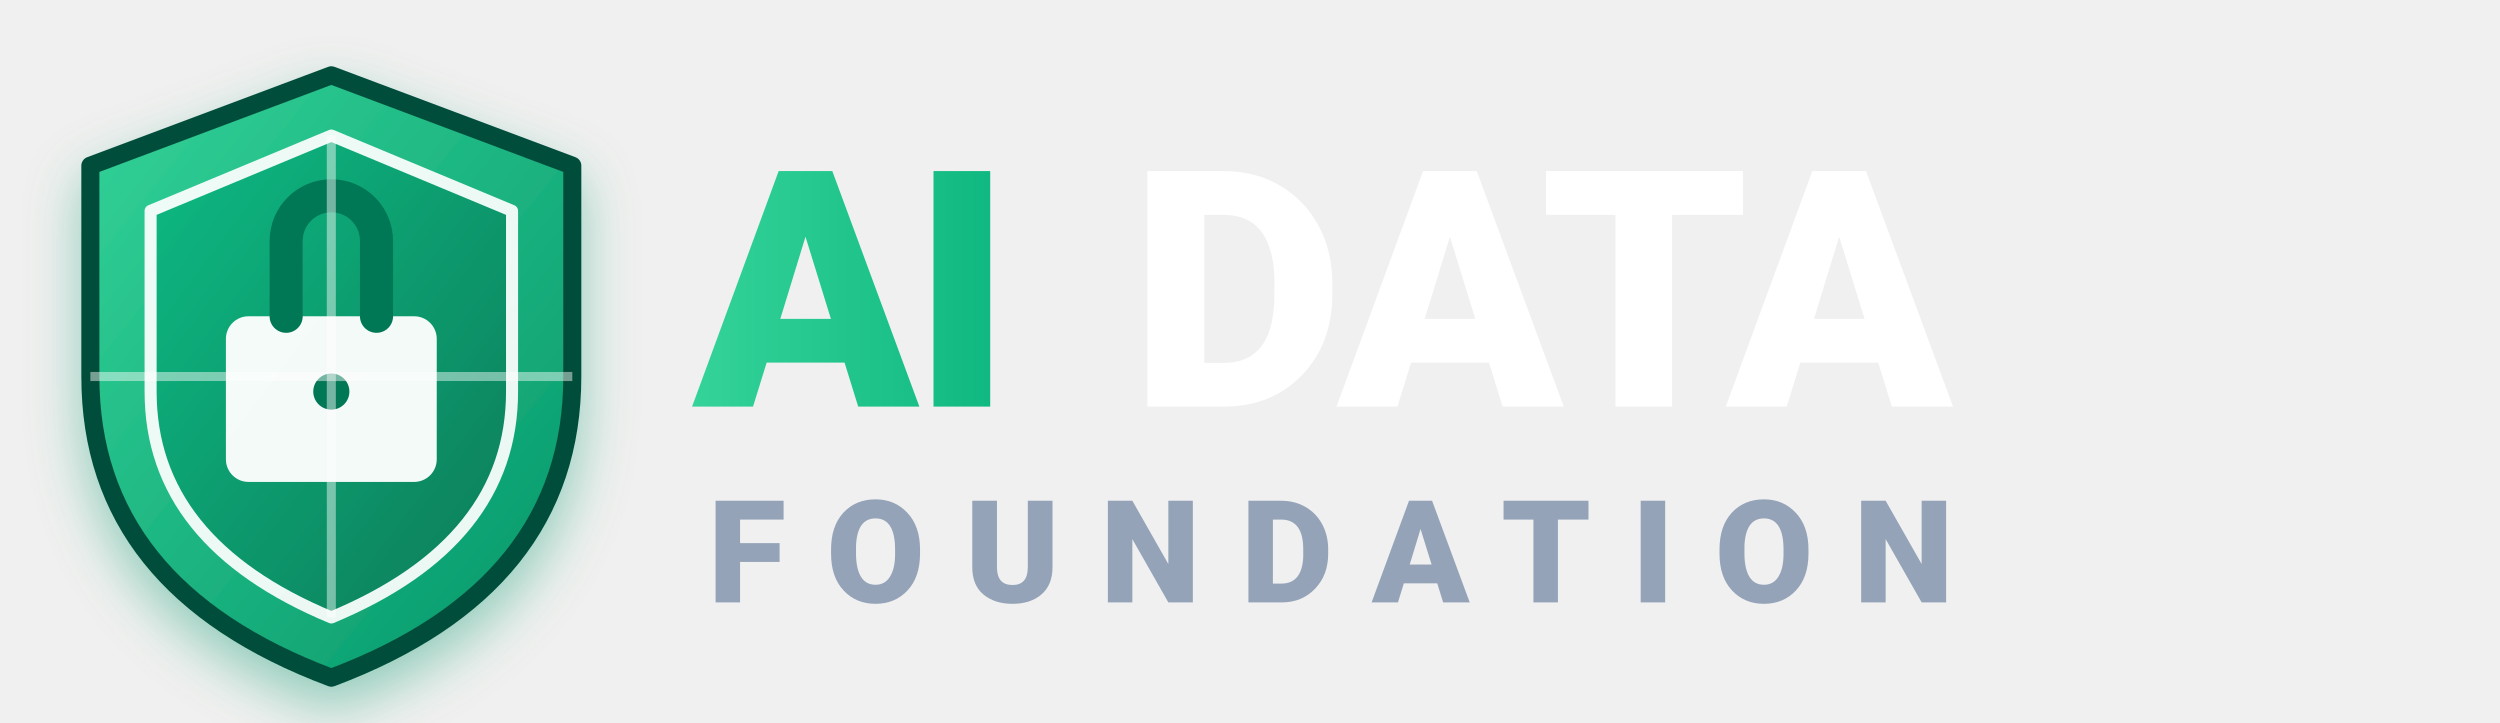
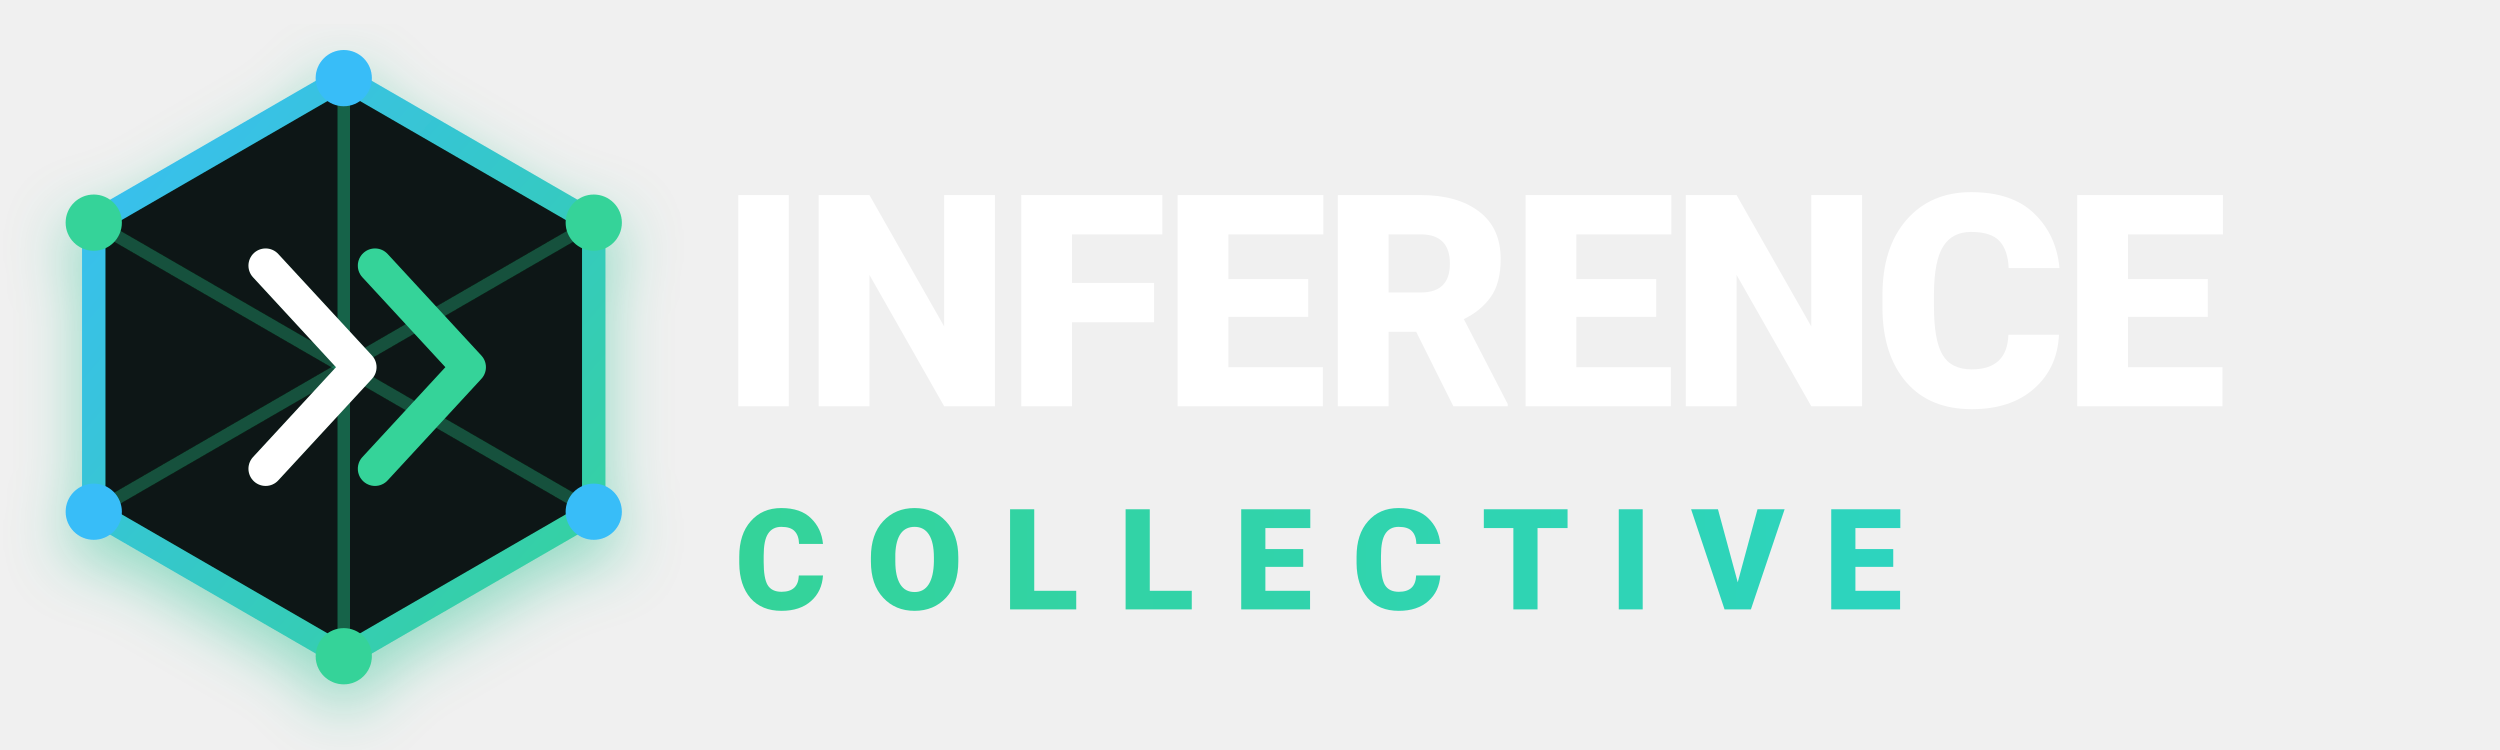
- <svg xmlns="http://www.w3.org/2000/svg" viewBox="0 0 166 48" fill="none">
+ <svg xmlns="http://www.w3.org/2000/svg" viewBox="0 0 160 48" fill="none">
  <defs>
-     <linearGradient id="secGradTopDark" x1="0%" y1="0%" x2="100%" y2="100%">
+     <linearGradient id="icGradCyan" x1="0%" y1="0%" x2="100%" y2="100%">
+       <stop offset="0%" stop-color="#38bdf8" />
+       <stop offset="100%" stop-color="#34d399" />
+     </linearGradient>
+     <linearGradient id="icWordGrad" x1="0%" y1="0%" x2="100%" y2="0%">
      <stop offset="0%" stop-color="#34d399" />
-       <stop offset="100%" stop-color="#059669" />
+       <stop offset="100%" stop-color="#2dd4bf" />
    </linearGradient>
-     <linearGradient id="secGradLeftDark" x1="0%" y1="0%" x2="100%" y2="100%">
-       <stop offset="0%" stop-color="#10b981" />
-       <stop offset="100%" stop-color="#047857" />
-     </linearGradient>
-     <linearGradient id="secGradAIDark2" x1="0%" y1="0%" x2="100%" y2="0%">
-       <stop offset="0%" stop-color="#34d399" />
-       <stop offset="100%" stop-color="#10b981" />
-     </linearGradient>
-     <filter id="secGlowDark" x="-20%" y="-20%" width="140%" height="140%">
-       <feDropShadow dx="0" dy="1.5" stdDeviation="1.8" flood-color="#059669" flood-opacity="0.4" />
+     <filter id="icGlow" x="-20%" y="-20%" width="140%" height="140%">
+       <feDropShadow dx="0" dy="1.5" stdDeviation="2" flood-color="#10b981" flood-opacity="0.4" />
    </filter>
  </defs>
-   <g transform="translate(2, 3)" filter="url(#secGlowDark)">
-     <path d="M20 2 L36 8 L36 22 Q36 36 20 42 Q4 36 4 22 L4 8 Z" fill="url(#secGradTopDark)" stroke="#064e3b" stroke-width="1.2" stroke-linejoin="round" />
-     <path d="M20 6 L32 11 L32 23 Q32 33 20 38 Q8 33 8 23 L8 11 Z" fill="url(#secGradLeftDark)" opacity="0.92" stroke="#ffffff" stroke-width="0.8" stroke-linejoin="round" />
-     <rect x="13" y="18" width="14" height="11" rx="1.5" fill="#ffffff" opacity="0.95" />
-     <path d="M17 18 V13 A3 3 0 0 1 23 13 V18" stroke="#047857" stroke-width="2.2" stroke-linecap="round" fill="none" />
-     <circle cx="20" cy="23" r="1.2" fill="#047857" />
-     <line x1="4" y1="22" x2="36" y2="22" stroke="#ffffff" stroke-width="0.6" opacity="0.45" />
-     <line x1="20" y1="6" x2="20" y2="38" stroke="#ffffff" stroke-width="0.6" opacity="0.45" />
+   <g transform="translate(2, 4)" filter="url(#icGlow)">
+     <polygon points="20,1 36,10.25 36,28.75 20,38 4,28.75 4,10.25" fill="#071914" stroke="url(#icGradCyan)" stroke-width="1.5" stroke-linejoin="round" />
+     <line x1="20" y1="1" x2="20" y2="38" stroke="#34d399" stroke-width="0.8" opacity="0.4" />
+     <line x1="4" y1="10.25" x2="36" y2="28.75" stroke="#34d399" stroke-width="0.8" opacity="0.3" />
+     <line x1="4" y1="28.75" x2="36" y2="10.25" stroke="#34d399" stroke-width="0.8" opacity="0.3" />
+     <path d="M15 13 L21 19.5 L15 26" stroke="#ffffff" stroke-width="2.2" stroke-linecap="round" stroke-linejoin="round" fill="none" />
+     <path d="M22 13 L28 19.5 L22 26" stroke="#34d399" stroke-width="2.2" stroke-linecap="round" stroke-linejoin="round" fill="none" />
+     <circle cx="20" cy="1" r="1.8" fill="#38bdf8" />
+     <circle cx="36" cy="10.25" r="1.8" fill="#34d399" />
+     <circle cx="36" cy="28.75" r="1.8" fill="#38bdf8" />
+     <circle cx="20" cy="38" r="1.8" fill="#34d399" />
+     <circle cx="4" cy="28.75" r="1.8" fill="#38bdf8" />
+     <circle cx="4" cy="10.25" r="1.8" fill="#34d399" />
  </g>
  <g transform="translate(46, 0)">
-     <text x="0" y="27" fill="url(#secGradAIDark2)" font-family="system-ui, -apple-system, BlinkMacSystemFont, 'Segoe UI', Roboto, sans-serif" font-weight="900" font-size="22px" letter-spacing="-0.02em">AI</text>
-     <text x="29" y="27" fill="#ffffff" font-family="system-ui, -apple-system, BlinkMacSystemFont, 'Segoe UI', Roboto, sans-serif" font-weight="900" font-size="22px" letter-spacing="-0.01em">DATA</text>
-     <text x="1" y="40" fill="#94a3b8" font-family="system-ui, -apple-system, BlinkMacSystemFont, 'Segoe UI', Roboto, sans-serif" font-weight="800" font-size="9.5px" letter-spacing="0.28em">FOUNDATION</text>
+     <text x="0" y="26" fill="#ffffff" font-family="system-ui, -apple-system, BlinkMacSystemFont, 'Segoe UI', Roboto, sans-serif" font-weight="900" font-size="19px" letter-spacing="-0.02em">INFERENCE</text>
+     <text x="1" y="39" fill="url(#icWordGrad)" font-family="system-ui, -apple-system, BlinkMacSystemFont, 'Segoe UI', Roboto, sans-serif" font-weight="800" font-size="9px" letter-spacing="0.28em">COLLECTIVE</text>
  </g>
</svg>
